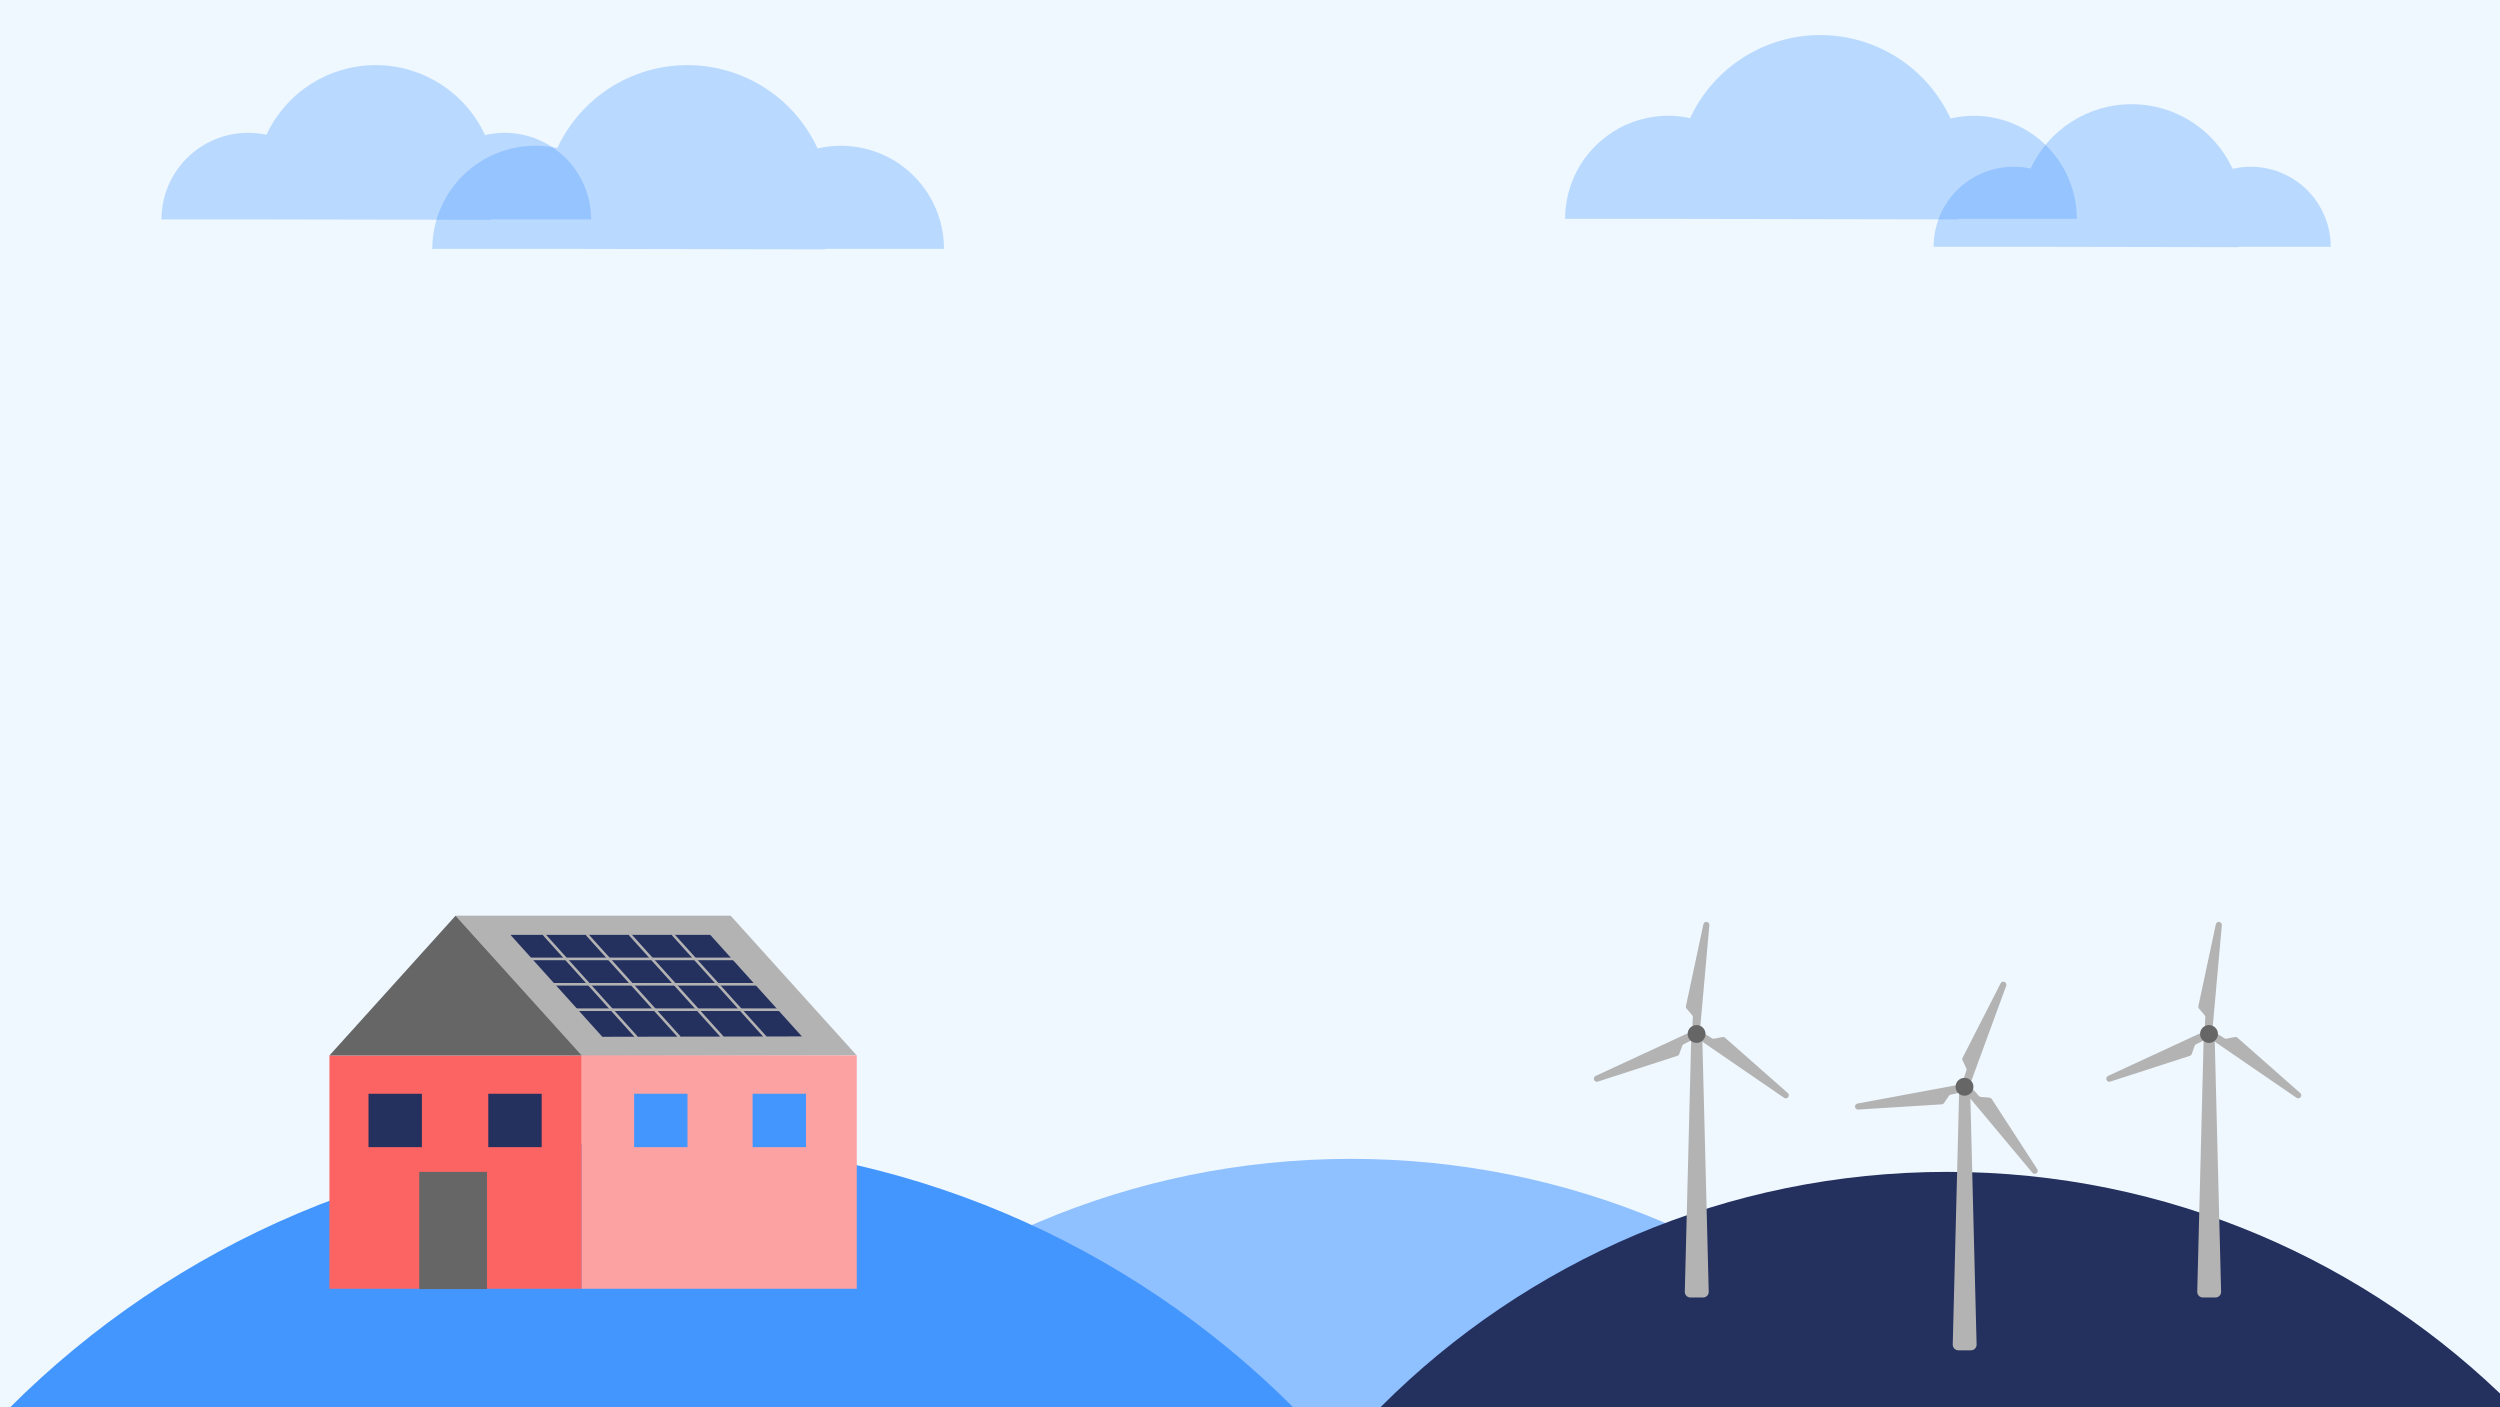
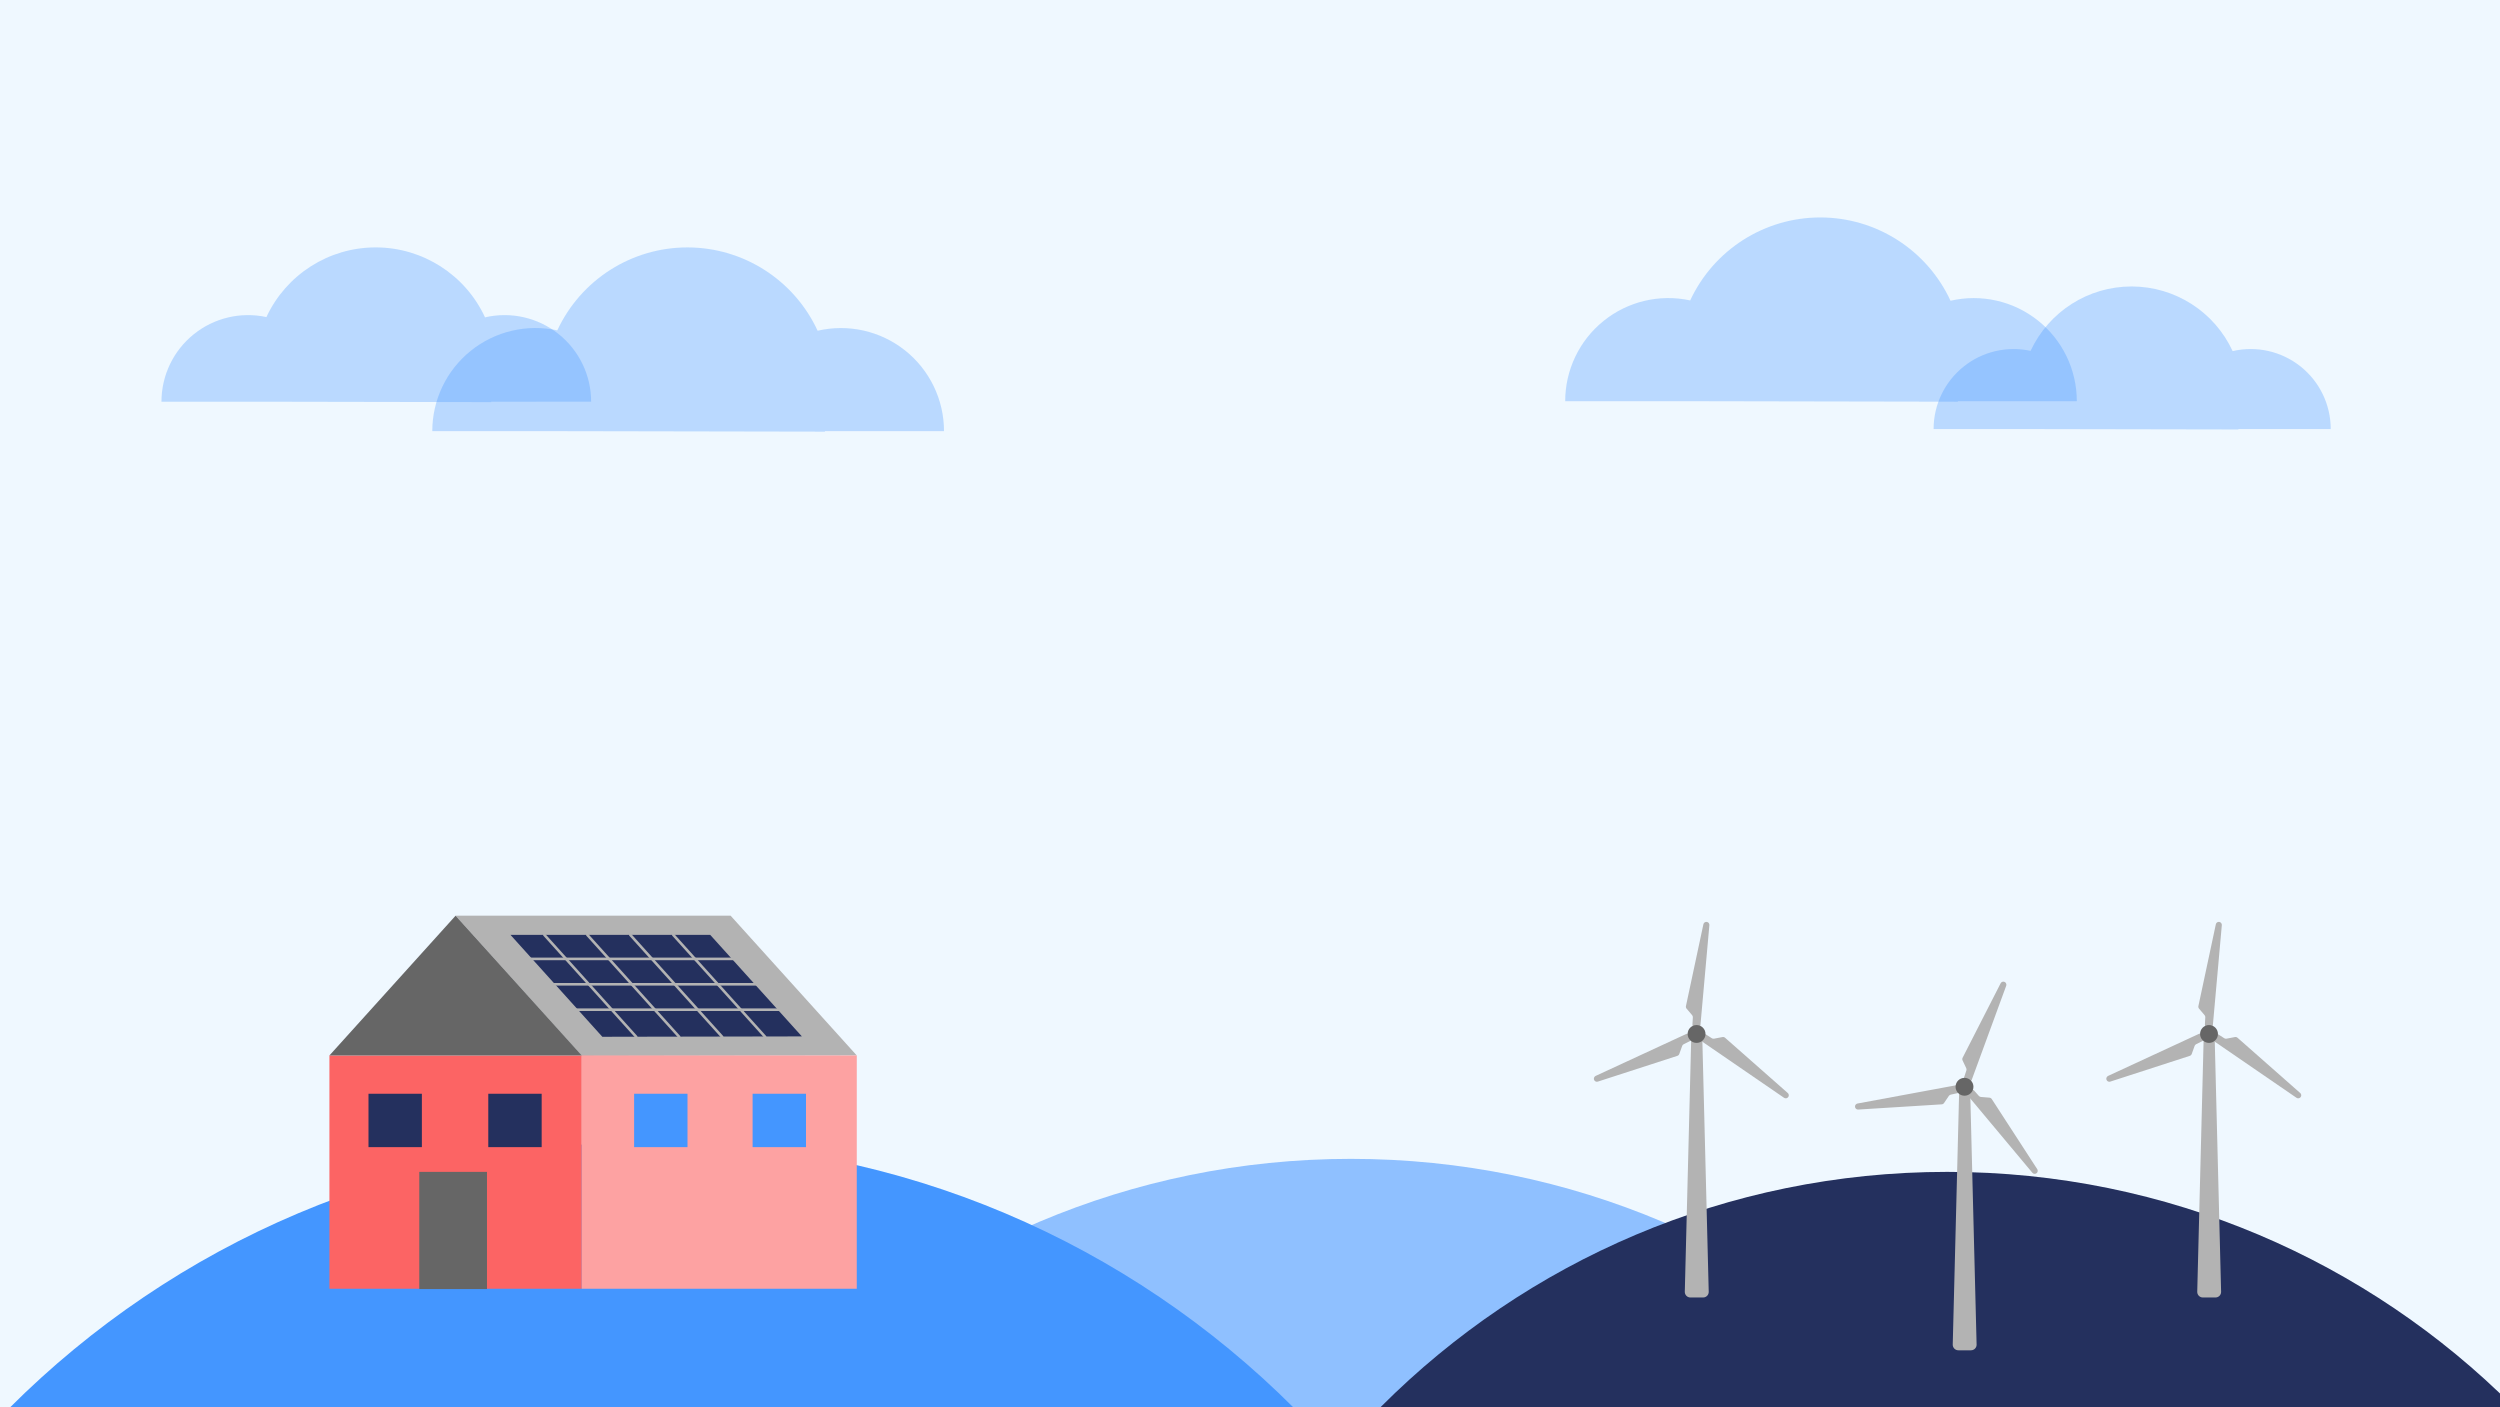
<svg xmlns="http://www.w3.org/2000/svg" id="Layer_1" data-name="Layer 1" viewBox="0 0 1920 1080">
  <defs>
    <style>.cls-1{fill:#eff8ff;}.cls-2{fill:#8fc0ff;}.cls-3{fill:#24305e;}.cls-4{fill:#b3b3b3;}.cls-5{fill:#666;}.cls-10,.cls-6{fill:#4496ff;}.cls-7{fill:#fc6464;}.cls-8{fill:#fda2a2;}.cls-9{fill:none;stroke:#b3b3b3;stroke-linecap:round;stroke-miterlimit:10;stroke-width:2px;}.cls-10{opacity:0.31;}</style>
  </defs>
  <rect id="sky" class="cls-1" x="-115" y="-109" width="2109" height="1284" />
  <circle class="cls-2" cx="1037.5" cy="1504.5" r="614.5" />
  <circle class="cls-3" cx="1495.5" cy="1514.5" r="614.5" />
  <path class="cls-4" d="M1303.09,795.87h0a4.29,4.29,0,0,0-4.3,4.19l-4.87,192a4.3,4.3,0,0,0,4.3,4.41H1308a4.3,4.3,0,0,0,4.3-4.41l-4.86-192A4.3,4.3,0,0,0,1303.09,795.87Z" />
  <path class="cls-4" d="M1312.39,709h0a2.34,2.34,0,0,1,.41,1.54l-6.85,76.6a2.34,2.34,0,0,1-2.33,2.12h-1.5a2.34,2.34,0,0,1-2.33-2.46l.32-5.51a2.34,2.34,0,0,0-.55-1.64l-4.25-5a2.34,2.34,0,0,1-.5-2l13.39-62.78A2.33,2.33,0,0,1,1312.39,709Z" />
  <path class="cls-4" d="M1371.69,843.5h0a2.3,2.3,0,0,1-1.55-.4l-63.4-43.52a2.35,2.35,0,0,1-.71-3.07l.74-1.31a2.32,2.32,0,0,1,3.28-.82l4.65,3a2.34,2.34,0,0,0,1.69.32l6.47-1.24a2.3,2.3,0,0,1,2,.54L1373,839.43A2.33,2.33,0,0,1,1371.69,843.5Z" />
  <path class="cls-4" d="M1224.33,827.43h0a2.38,2.38,0,0,1,1.13-1.13L1295.23,794a2.32,2.32,0,0,1,3,.95l.75,1.3a2.33,2.33,0,0,1-1,3.25l-4.92,2.47a2.33,2.33,0,0,0-1.15,1.3l-2.23,6.19a2.32,2.32,0,0,1-1.47,1.43l-61.08,19.79A2.33,2.33,0,0,1,1224.33,827.43Z" />
  <circle class="cls-5" cx="1302.96" cy="794.09" r="6.86" />
  <path class="cls-4" d="M1508.87,836.43h0a4.3,4.3,0,0,0-4.3,4.19l-4.87,192a4.3,4.3,0,0,0,4.3,4.41h9.73a4.29,4.29,0,0,0,4.3-4.41l-4.86-192A4.3,4.3,0,0,0,1508.87,836.43Z" />
  <path class="cls-4" d="M1562.25,901.49h0a2.34,2.34,0,0,1-1.39-.8l-49.31-59a2.31,2.31,0,0,1,.14-3.14l1.06-1.07a2.33,2.33,0,0,1,3.38.1l3.68,4.12a2.34,2.34,0,0,0,1.54.77l6.56.54a2.31,2.31,0,0,1,1.76,1.06l34.94,53.86A2.34,2.34,0,0,1,1562.25,901.49Z" />
  <path class="cls-4" d="M1425.2,848.31h0a2.31,2.31,0,0,1,1.38-.81l75.61-14a2.33,2.33,0,0,1,2.67,1.66l.4,1.45a2.33,2.33,0,0,1-1.74,2.9l-5.39,1.18a2.38,2.38,0,0,0-1.43,1l-3.69,5.45a2.36,2.36,0,0,1-1.79,1l-64.07,4A2.33,2.33,0,0,1,1425.2,848.31Z" />
  <path class="cls-4" d="M1540.76,755.48h0a2.32,2.32,0,0,1,0,1.6l-26.46,72.21a2.33,2.33,0,0,1-2.79,1.45l-1.45-.39a2.33,2.33,0,0,1-1.61-3l1.73-5.24a2.35,2.35,0,0,0-.1-1.73l-2.81-5.95a2.36,2.36,0,0,1,0-2.06l29.2-57.17A2.33,2.33,0,0,1,1540.76,755.48Z" />
  <circle class="cls-5" cx="1508.74" cy="834.65" r="6.86" />
  <path class="cls-4" d="M1696.64,795.87h0a4.3,4.3,0,0,0-4.3,4.19l-4.86,192a4.3,4.3,0,0,0,4.3,4.41h9.73a4.3,4.3,0,0,0,4.3-4.41l-4.86-192A4.31,4.31,0,0,0,1696.64,795.87Z" />
  <path class="cls-4" d="M1705.94,709h0a2.34,2.34,0,0,1,.42,1.54l-6.86,76.6a2.32,2.32,0,0,1-2.32,2.12h-1.5a2.34,2.34,0,0,1-2.33-2.46l.32-5.51a2.34,2.34,0,0,0-.55-1.64l-4.25-5a2.34,2.34,0,0,1-.5-2l13.39-62.78A2.32,2.32,0,0,1,1705.94,709Z" />
  <path class="cls-4" d="M1765.25,843.5h0a2.3,2.3,0,0,1-1.55-.4l-63.4-43.52a2.34,2.34,0,0,1-.71-3.07l.73-1.31a2.33,2.33,0,0,1,3.29-.82l4.65,3a2.34,2.34,0,0,0,1.69.32l6.47-1.24a2.3,2.3,0,0,1,2,.54l48.16,42.45A2.33,2.33,0,0,1,1765.25,843.5Z" />
  <path class="cls-4" d="M1617.89,827.43h0a2.34,2.34,0,0,1,1.13-1.13L1688.79,794a2.32,2.32,0,0,1,3,.95l.75,1.3a2.33,2.33,0,0,1-1,3.25l-4.93,2.47a2.35,2.35,0,0,0-1.14,1.3l-2.23,6.19a2.32,2.32,0,0,1-1.47,1.43l-61.08,19.79A2.33,2.33,0,0,1,1617.89,827.43Z" />
  <circle class="cls-5" cx="1696.52" cy="794.09" r="6.86" />
  <circle class="cls-6" cx="500.5" cy="1574.5" r="697.5" />
  <polygon class="cls-4" points="349.89 703.25 561.11 703.25 658 810.6 447 811 349.89 703.25" />
  <polygon class="cls-3" points="392.07 718 545.46 718 615.83 795.96 462.59 796.25 392.07 718" />
  <rect class="cls-7" x="253" y="810.6" width="193.79" height="179.15" transform="translate(699.79 1800.35) rotate(-180)" />
  <rect class="cls-8" x="446.79" y="810.6" width="211.21" height="179.15" transform="translate(1104.79 1800.35) rotate(-180)" />
  <polygon class="cls-5" points="349.89 810.6 446.79 810.6 398.34 756.93 349.89 703.25 301.45 756.93 253 810.6 349.89 810.6" />
  <rect class="cls-3" x="375" y="840" width="41" height="41" transform="translate(791 1721) rotate(-180)" />
  <rect class="cls-3" x="283" y="840" width="41" height="41" transform="translate(607 1721) rotate(-180)" />
  <rect class="cls-6" x="487" y="840" width="41" height="41" transform="translate(1015 1721) rotate(-180)" />
  <rect class="cls-6" x="578" y="840" width="41" height="41" transform="translate(1197 1721) rotate(-180)" />
  <rect class="cls-5" x="322" y="900" width="52" height="90" transform="translate(696 1890) rotate(-180)" />
  <line class="cls-9" x1="488.59" y1="796.25" x2="418.07" y2="718" />
  <line class="cls-9" x1="521.59" y1="796.25" x2="451.07" y2="718" />
  <line class="cls-9" x1="554.59" y1="796.25" x2="484.07" y2="718" />
  <line class="cls-9" x1="587.59" y1="796.25" x2="517.07" y2="718" />
  <line class="cls-9" x1="406" y1="736.43" x2="564.46" y2="736.43" />
  <line class="cls-9" x1="441" y1="775.43" x2="599.46" y2="775.43" />
  <line class="cls-9" x1="423" y1="755.93" x2="581.46" y2="755.93" />
-   <path class="cls-10" d="M454,168.5a66.48,66.48,0,0,0-81.5-64.78,92.53,92.53,0,0,0-167.9-.21,66.51,66.51,0,0,0-80.6,65h75.7l177.5.33.09-.33Z" />
-   <path class="cls-10" d="M1595,168.11a79.15,79.15,0,0,0-97-77.14A110.18,110.18,0,0,0,1298,90.72a79.19,79.19,0,0,0-96,77.39h90.15l211.35.4c0-.14.08-.27.11-.4Z" />
-   <path class="cls-10" d="M725,191.11A79.15,79.15,0,0,0,627.93,114,110.18,110.18,0,0,0,428,113.72a79.19,79.19,0,0,0-96,77.39h90.15l211.35.4c0-.14.08-.27.11-.4Z" />
-   <path class="cls-10" d="M1790,189.52a61.44,61.44,0,0,0-75.33-59.87,85.52,85.52,0,0,0-155.18-.19A61.45,61.45,0,0,0,1485,189.52h70l164,.31c0-.1,0-.2.08-.31Z" />
+   <path class="cls-10" d="M454,308.5a66.48,66.48,0,0,0-81.5-64.78,92.53,92.53,0,0,0-167.9-.21,66.51,66.51,0,0,0-80.6,65h75.7l177.5.33.09-.33Z" />
+   <path class="cls-10" d="M1595,308.11a79.15,79.15,0,0,0-97-77.14,110.18,110.18,0,0,0-199.93-.25,79.19,79.19,0,0,0-96,77.39h90.15l211.35.4c0-.14.08-.27.11-.4Z" />
+   <path class="cls-10" d="M725,331.11A79.15,79.15,0,0,0,627.93,254,110.18,110.18,0,0,0,428,253.72a79.19,79.19,0,0,0-96,77.39h90.15l211.35.4c0-.14.08-.27.11-.4Z" />
+   <path class="cls-10" d="M1790,329.52a61.44,61.44,0,0,0-75.33-59.87,85.52,85.52,0,0,0-155.18-.19A61.45,61.45,0,0,0,1485,329.52h70l164,.31c0-.1,0-.2.08-.31Z" />
</svg>
